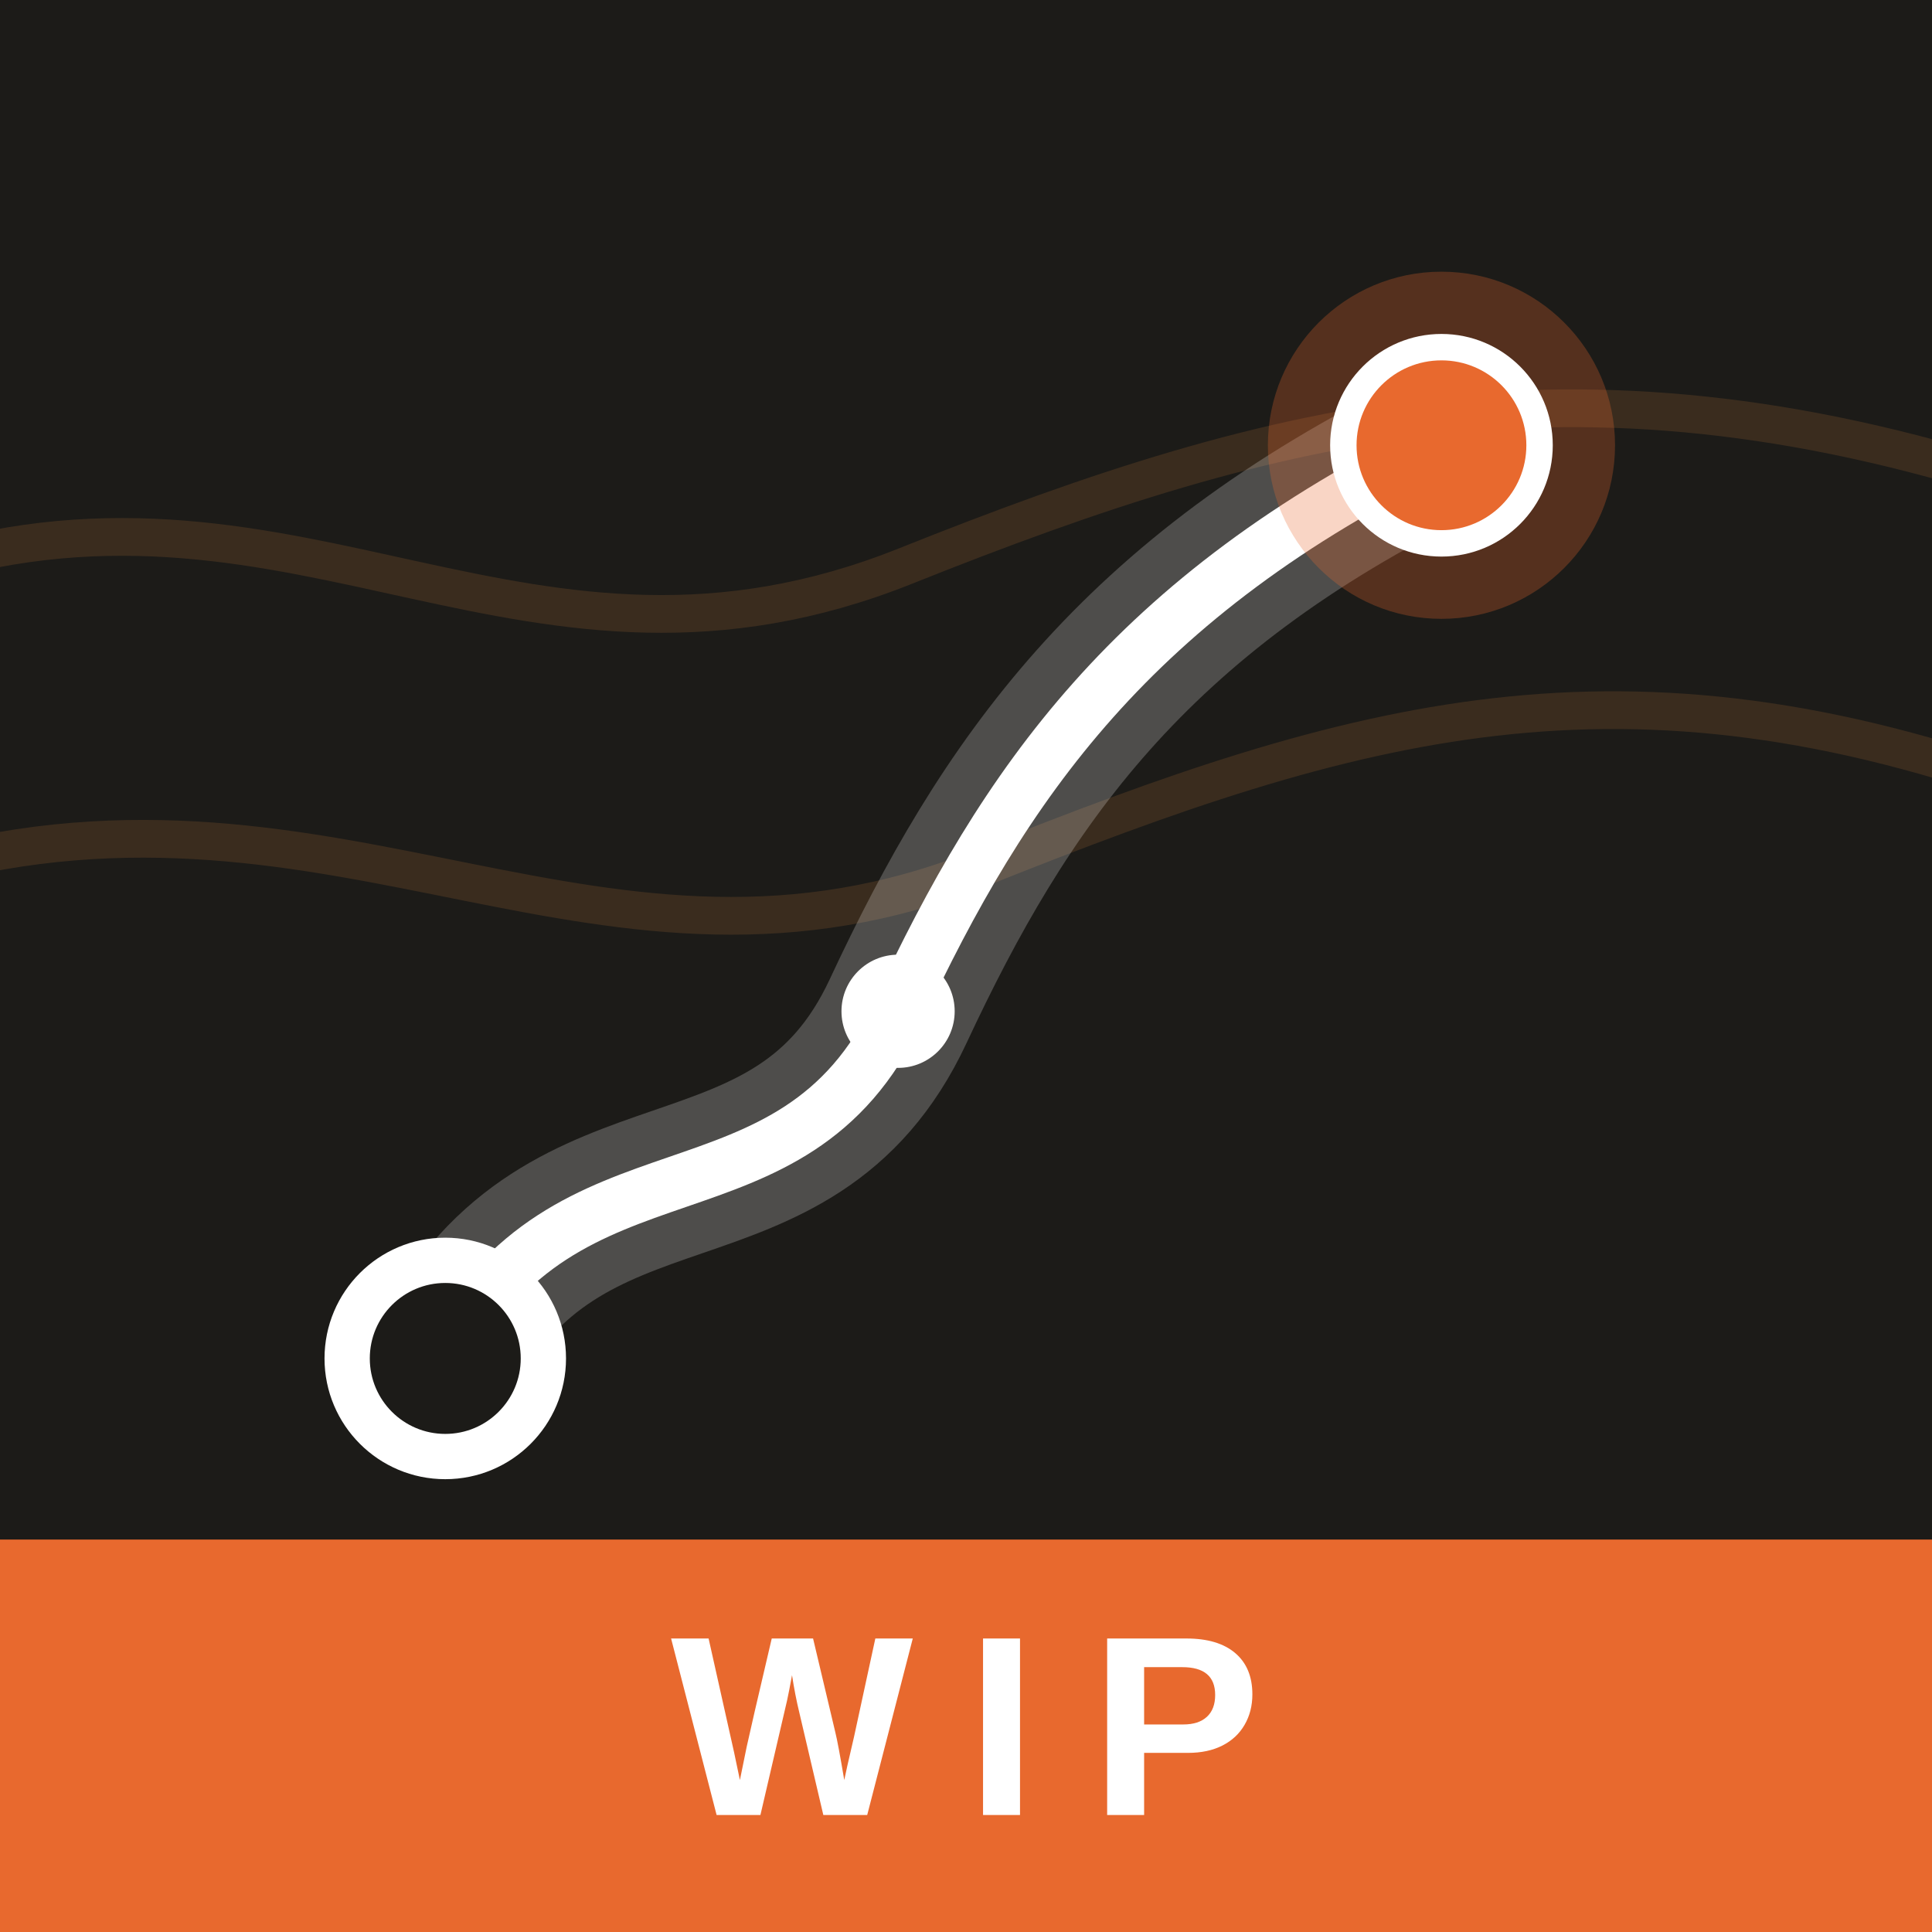
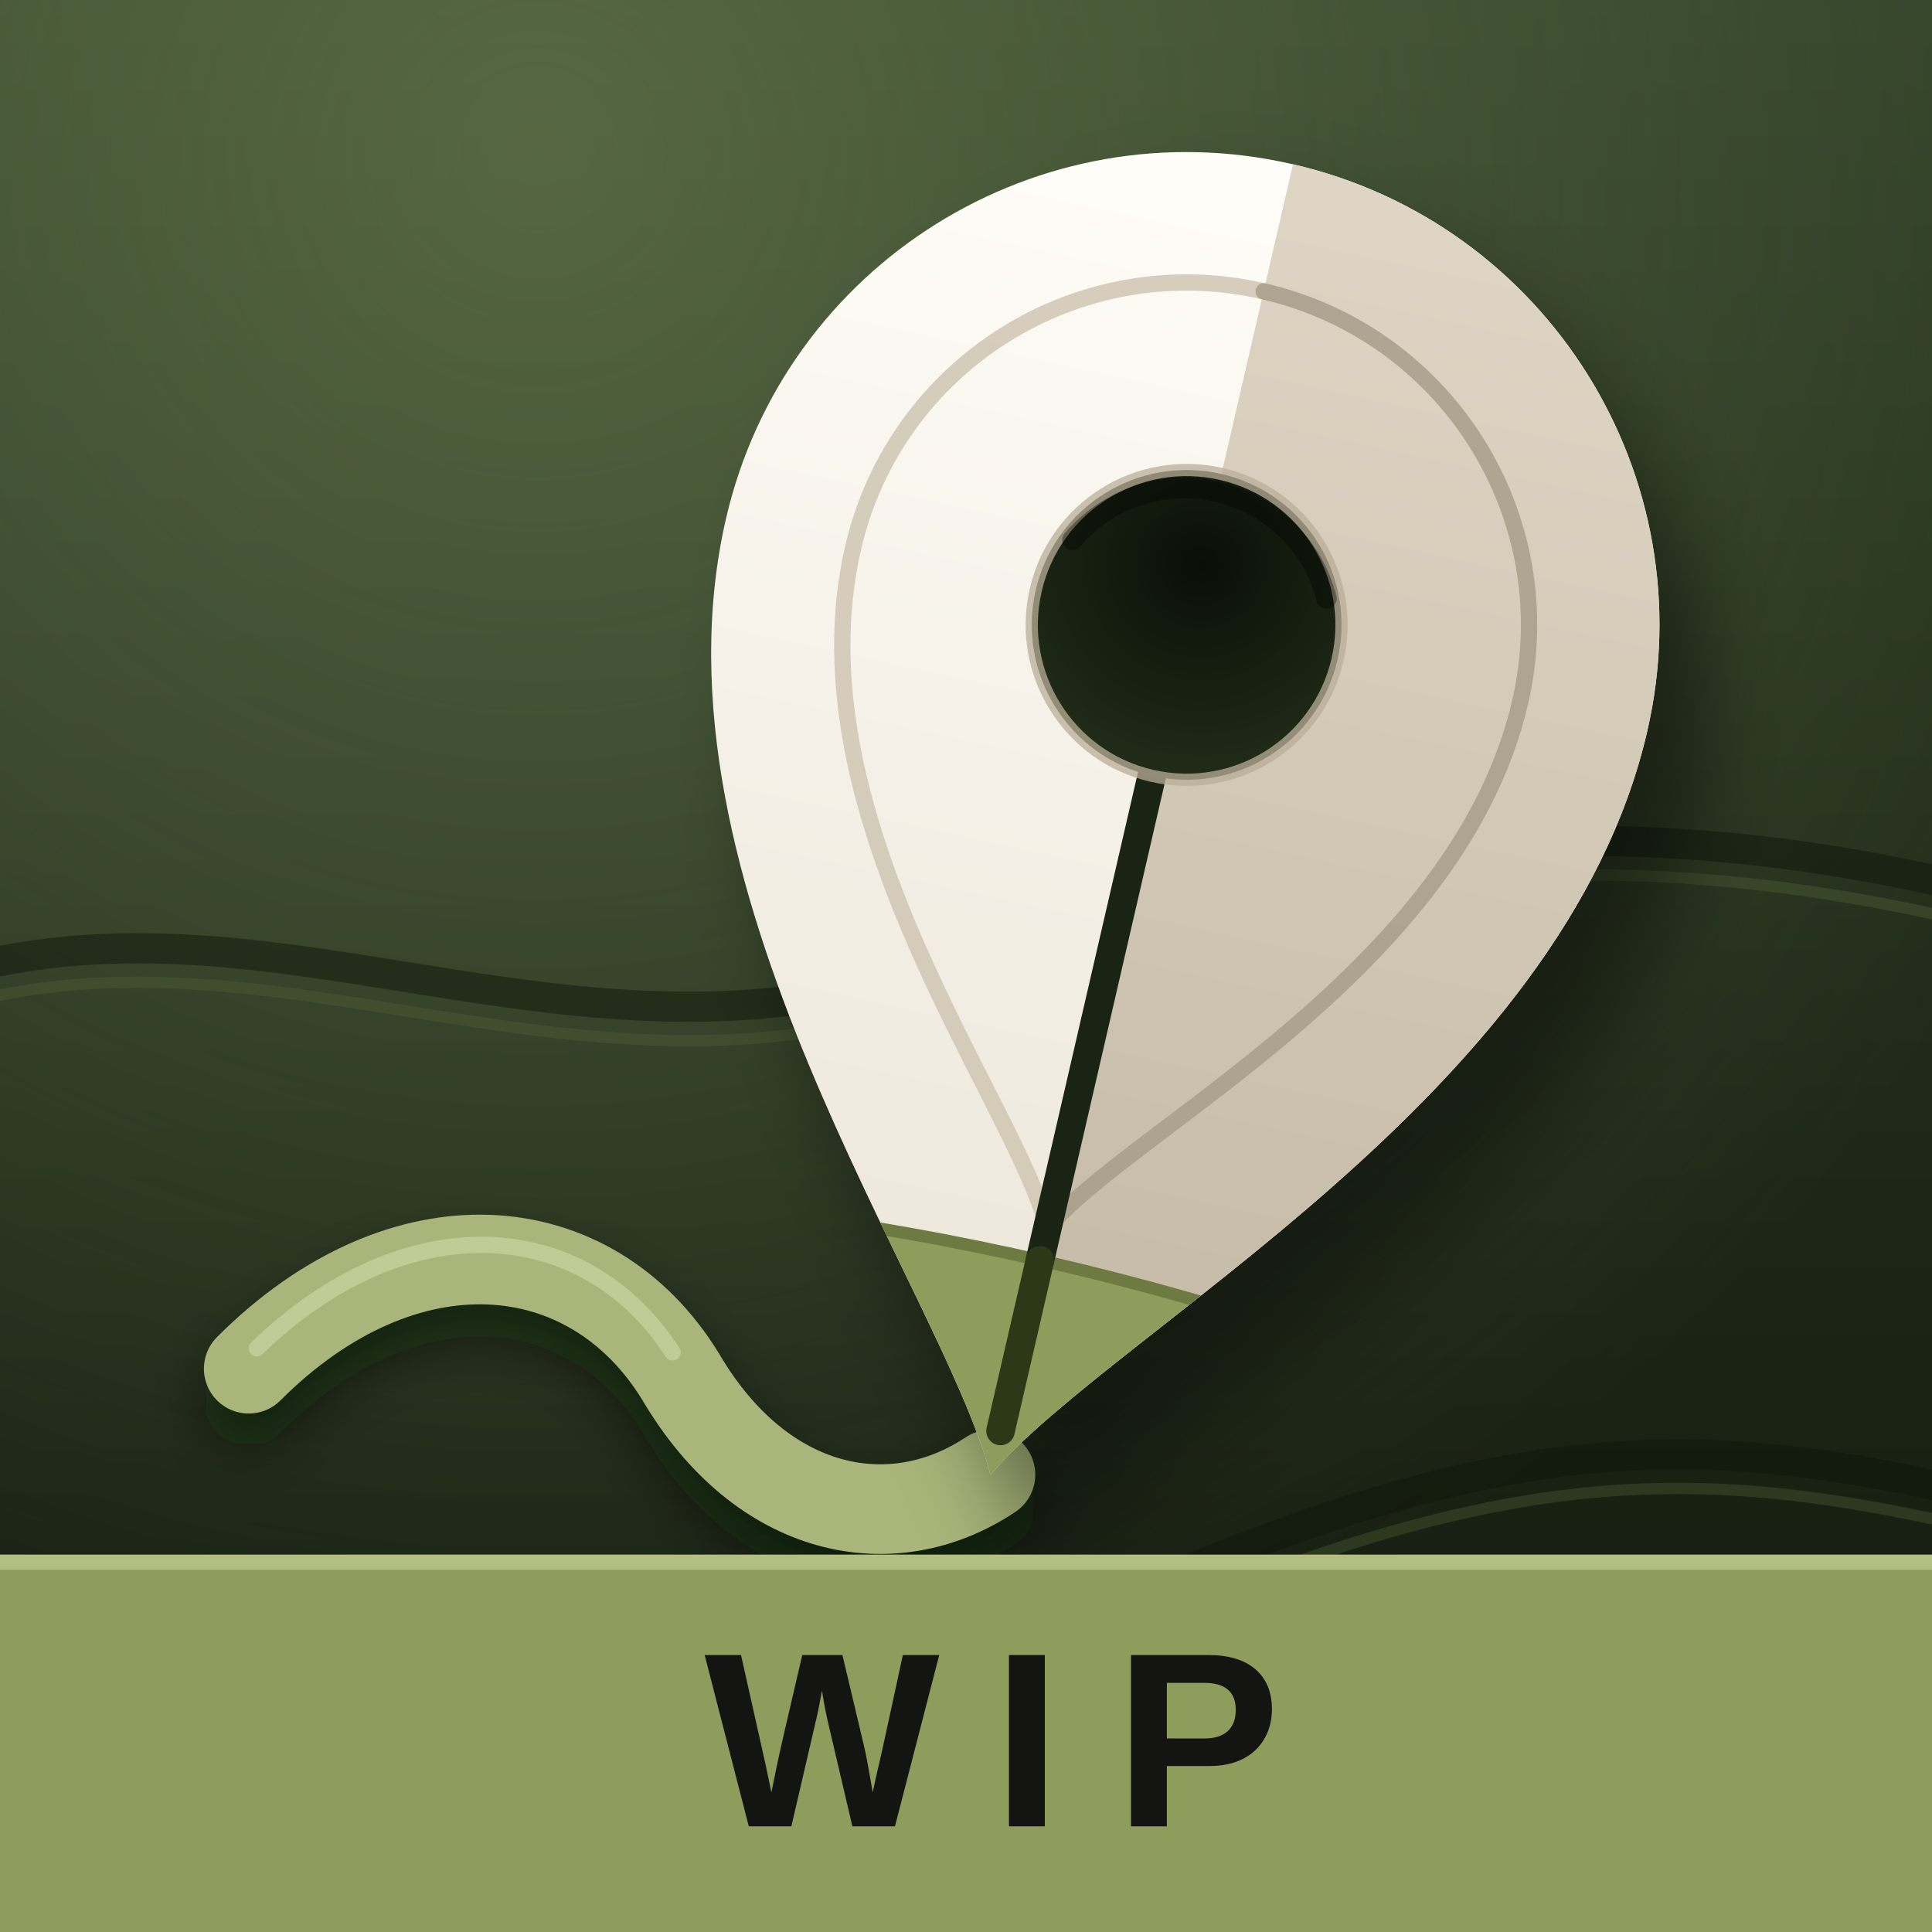
<svg xmlns="http://www.w3.org/2000/svg" viewBox="0 0 512 512">
-   <rect width="512" height="512" fill="#1c1b18" />
-   <g fill="none" stroke="#3a2c1e" stroke-width="10" stroke-linecap="round">
-     <path d="M-20 150 C80 120 140 190 240 150 S420 90 540 130" />
-     <path d="M-20 230 C90 200 160 270 260 230 S430 170 540 210" />
+   <g transform="translate(0 -40)">
+     <rect width="512" height="512" fill="#1f2a17" />
+     <defs>
+       <linearGradient id="ground" x1="0" y1="0" x2="0" y2="1">
+         <stop offset="0" stop-color="#34452a" />
+         <stop offset="1" stop-color="#131a0e" />
+       </linearGradient>
+       <radialGradient id="light" cx="0.28" cy="0.16" r="0.85">
+         <stop offset="0" stop-color="#7d9060" stop-opacity="0.5" />
+         <stop offset="1" stop-color="#7d9060" stop-opacity="0" />
+       </radialGradient>
+       <linearGradient id="lit" x1="0" y1="0" x2="0" y2="1">
+         <stop offset="0" stop-color="#fffdf8" />
+         <stop offset="1" stop-color="#ebe4d7" />
+       </linearGradient>
+       <linearGradient id="shade" x1="0" y1="0" x2="0" y2="1">
+         <stop offset="0" stop-color="#ded5c4" />
+         <stop offset="1" stop-color="#c2b8a4" />
+       </linearGradient>
+       <radialGradient id="hole" cx="0.5" cy="0.3" r="0.75">
+         <stop offset="0" stop-color="#0a0f07" />
+         <stop offset="1" stop-color="#222e19" />
+       </radialGradient>
+       <filter id="soft" x="-40%" y="-40%" width="180%" height="180%">
+         <feGaussianBlur stdDeviation="13" />
+       </filter>
+       <filter id="softer" x="-40%" y="-40%" width="180%" height="180%">
+         <feGaussianBlur stdDeviation="7" />
+       </filter>
+       <clipPath id="pin">
+         <path d="M236 414 C214 372 120 292 120 200 A116 116 0 1 1 352 200 C352 292 258 372 236 414 Z" />
+       </clipPath>
+     </defs>
+     <rect width="512" height="512" fill="url(#ground)" />
+     <rect width="512" height="512" fill="url(#light)" />
+     <g fill="none" stroke-linecap="round">
+       <path d="M-20 300 C70 270 150 330 250 296 S430 250 540 280" stroke="#0e150a" stroke-width="8" opacity="0.5" />
+       <path d="M-20 309 C70 279 150 339 250 305 S430 259 540 289" stroke="#4b5c33" stroke-width="3" opacity="0.45" />
+       <path d="M-20 474 C110 440 210 500 310 458 S460 420 540 440" stroke="#0e150a" stroke-width="8" opacity="0.5" />
+       <path d="M-20 483 C110 449 210 509 310 467 S460 429 540 449" stroke="#4b5c33" stroke-width="3" opacity="0.4" />
+     </g>
+     <g transform="translate(256 258) scale(1.08) translate(-230 -254)">
+       <path d="M54 388 C92 350 138 354 160 390 C180 424 212 430 236 414" fill="none" stroke="#070b04" stroke-opacity="0.55" stroke-width="22" stroke-linecap="round" transform="translate(0 8)" filter="url(#softer)" />
+       <path d="M54 388 C92 350 138 354 160 390 C180 424 212 430 236 414" fill="none" stroke="#a9b57a" stroke-width="22" stroke-linecap="round" />
+       <path d="M56 383 C92 348 136 350 158 384" fill="none" stroke="#d3dcab" stroke-width="4" stroke-linecap="round" opacity="0.55" />
+       <g transform="rotate(13 236 414)">
+         <path d="M236 414 C214 372 120 292 120 200 A116 116 0 1 1 352 200 C352 292 258 372 236 414 Z" transform="translate(16 18)" fill="#000000" opacity="0.45" filter="url(#soft)" />
+         <path d="M236 414 C214 372 120 292 120 200 A116 116 0 1 1 352 200 C352 292 258 372 236 414 Z" fill="url(#lit)" />
+         <path d="M236 414 C258 372 352 292 352 200 A116 116 0 0 0 236 84 Z" fill="url(#shade)" />
+         <path d="M100 374 Q236 346 380 374 V450 H100 Z" fill="#8f9d5c" clip-path="url(#pin)" />
+         <path d="M100 374 Q236 346 380 374" fill="none" stroke="#6d7a42" stroke-width="3" clip-path="url(#pin)" />
+         <path d="M236 352 C222 324 152 268 152 200 A84 84 0 0 1 236 116" fill="none" stroke="#cfc6b3" stroke-width="4" stroke-linecap="round" opacity="0.85" />
+         <path d="M236 352 C250 324 320 268 320 200 A84 84 0 0 0 236 116" fill="none" stroke="#a89e89" stroke-width="4" stroke-linecap="round" opacity="0.85" />
+         <path d="M236 360 V236" stroke="#1a2415" stroke-width="7" stroke-linecap="round" />
+         <path d="M236 403 V360" stroke="#2c3817" stroke-width="7" stroke-linecap="round" />
+         <circle cx="236" cy="200" r="38" fill="url(#hole)" />
+         <circle cx="236" cy="200" r="38" fill="none" stroke="#b9ae98" stroke-width="3" opacity="0.75" />
+         <path d="M204 186 A36 36 0 0 1 268 186" fill="none" stroke="#000000" stroke-width="5" stroke-linecap="round" opacity="0.35" />
+       </g>
+     </g>
  </g>
-   <path d="M118 360 C150 298 210 328 238 268 S300 158 382 118" fill="none" stroke="#ffffff" stroke-opacity="0.22" stroke-width="40" stroke-linecap="round" />
-   <path d="M118 360 C150 298 210 328 238 268 S300 158 382 118" fill="none" stroke="#ffffff" stroke-width="14" stroke-linecap="round" />
-   <circle cx="118" cy="360" r="26" fill="#1c1b18" stroke="#ffffff" stroke-width="12" />
-   <circle cx="238" cy="268" r="15" fill="#ffffff" />
-   <circle cx="382" cy="118" r="46" fill="#e8692e" opacity="0.28" />
-   <circle cx="382" cy="118" r="26" fill="#e8692e" stroke="#ffffff" stroke-width="7" />
-   <rect y="408" width="512" height="104" fill="#e8692e" />
-   <text x="256" y="481" text-anchor="middle" font-family="Segoe UI, Arial, sans-serif" font-size="68" font-weight="800" letter-spacing="14" fill="#ffffff">WIP</text>
+   <rect y="412" width="512" height="100" fill="#8f9d5c" />
+   <rect y="412" width="512" height="4" fill="#c9d39b" opacity="0.6" />
+   <text x="263" y="484" text-anchor="middle" font-family="Segoe UI, Arial, sans-serif" font-size="66" font-weight="800" letter-spacing="14" fill="#141412">WIP</text>
</svg>
